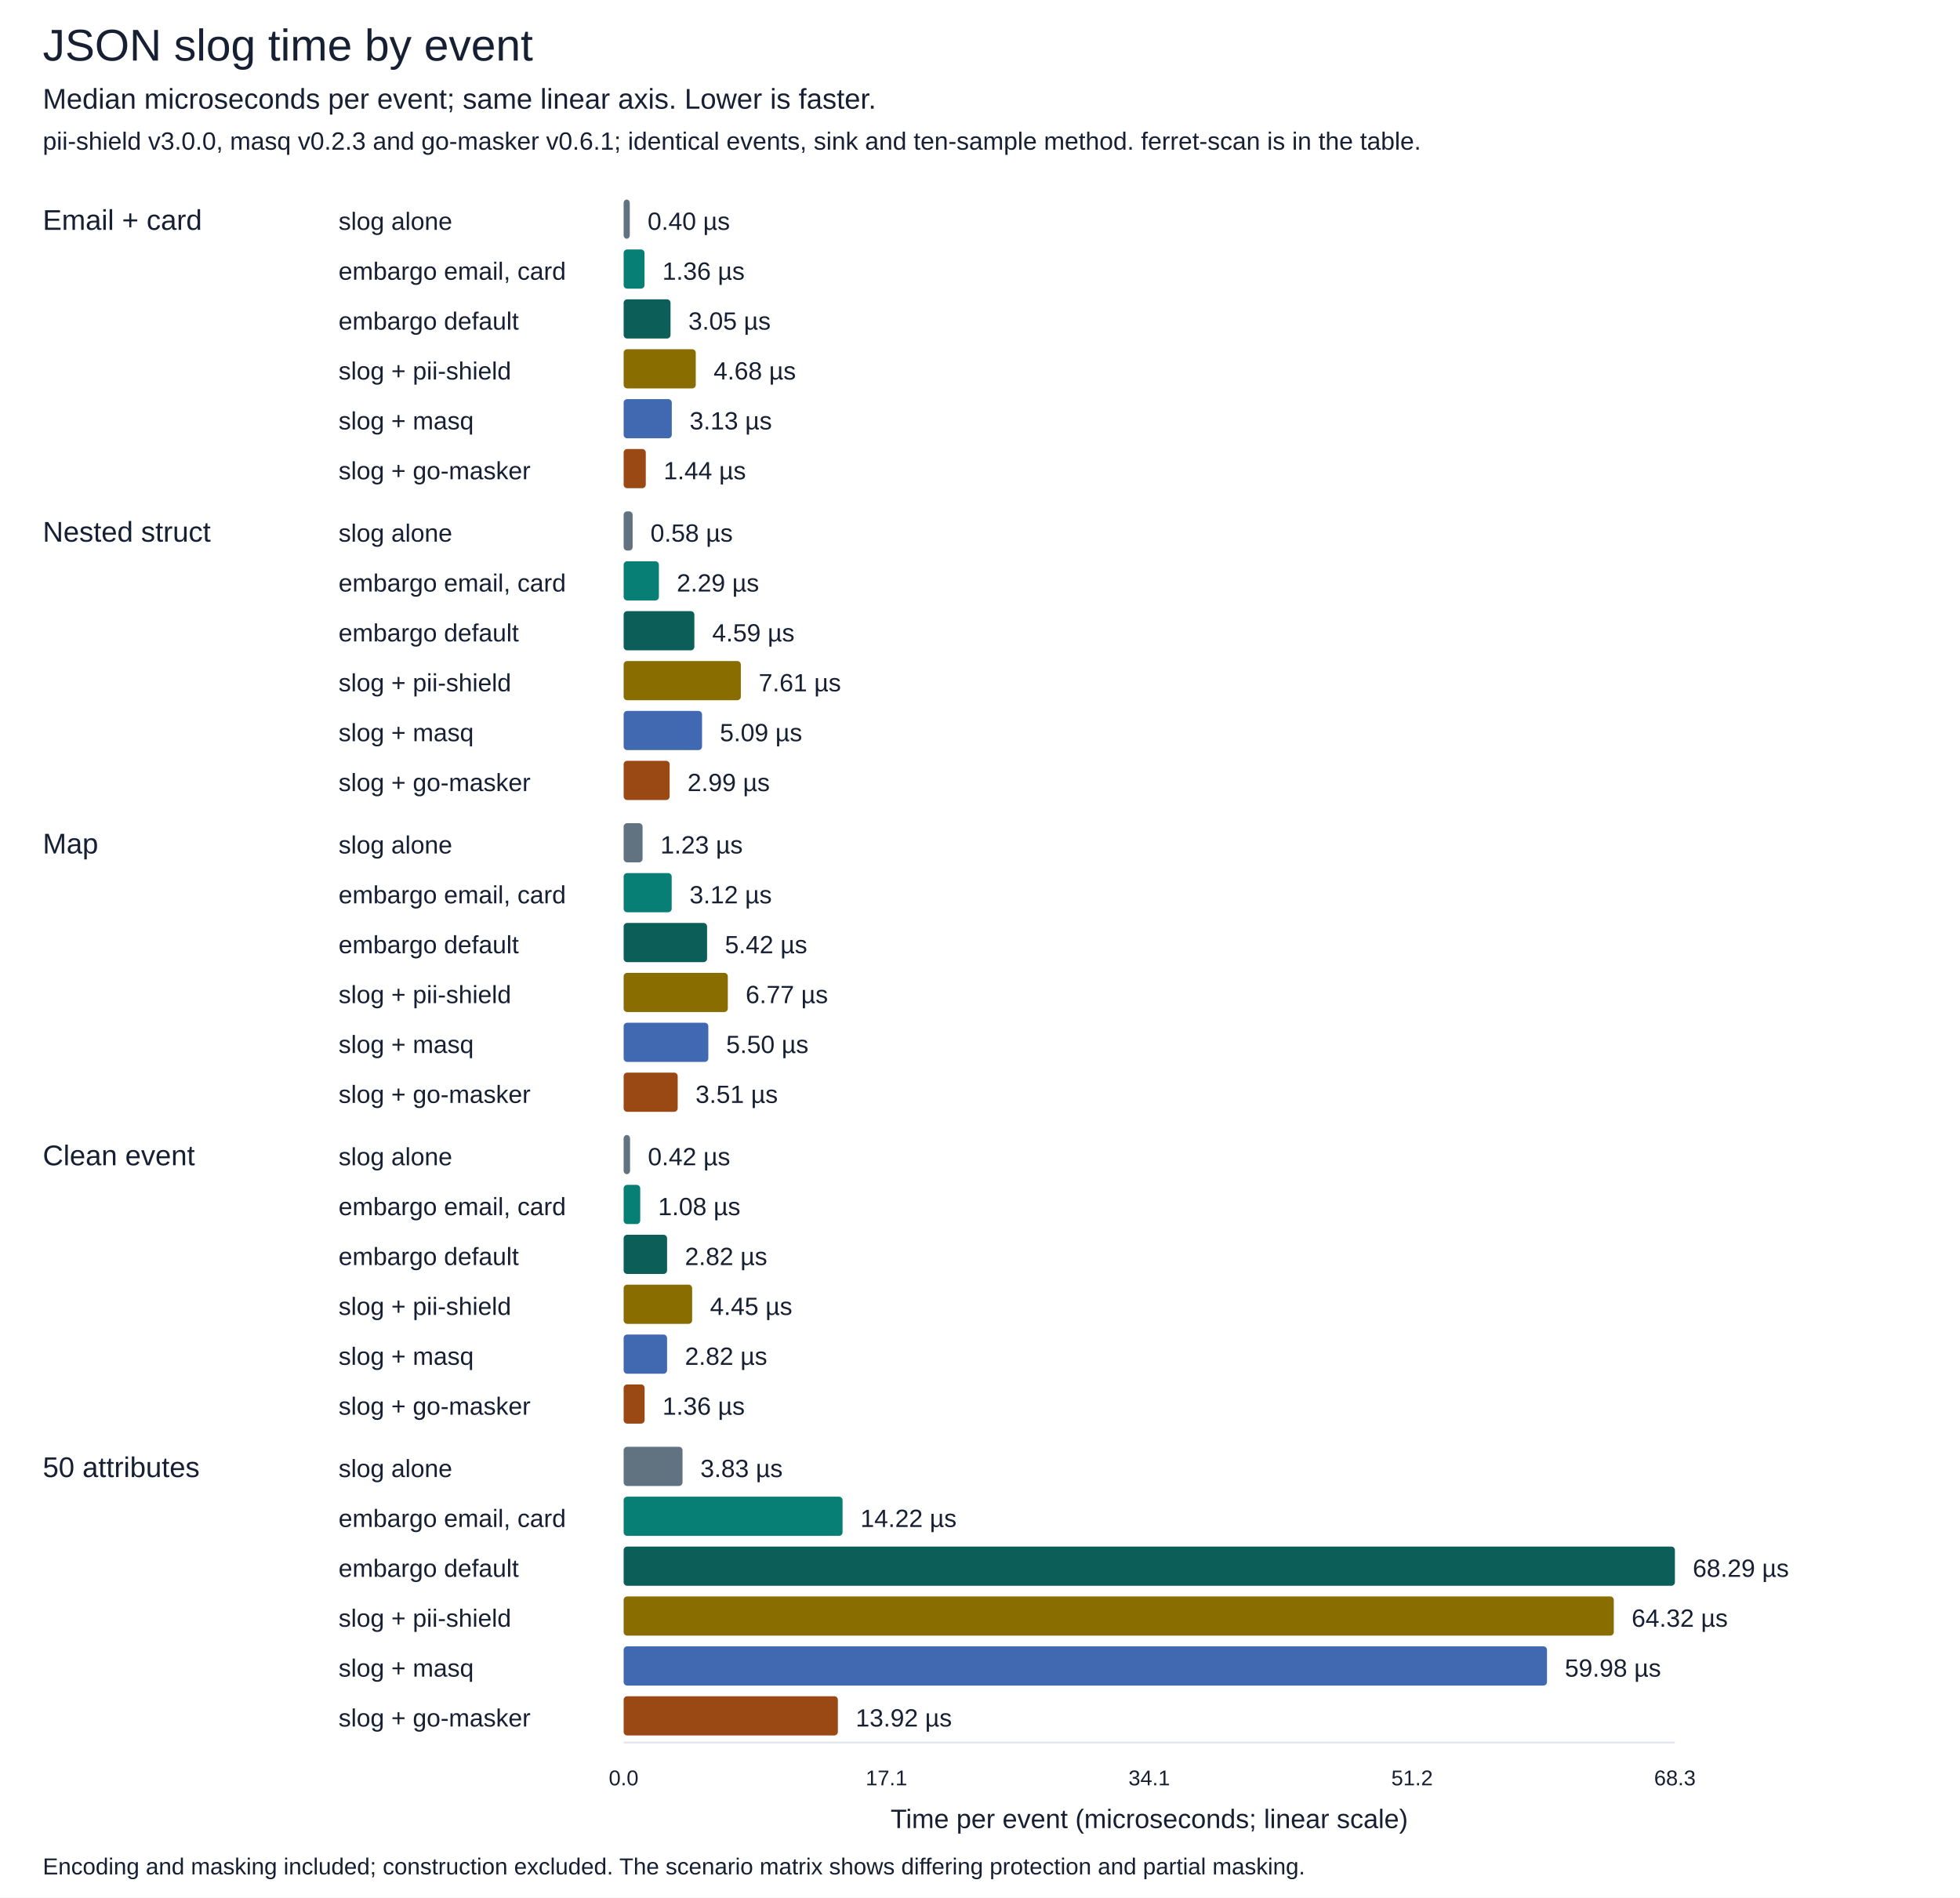
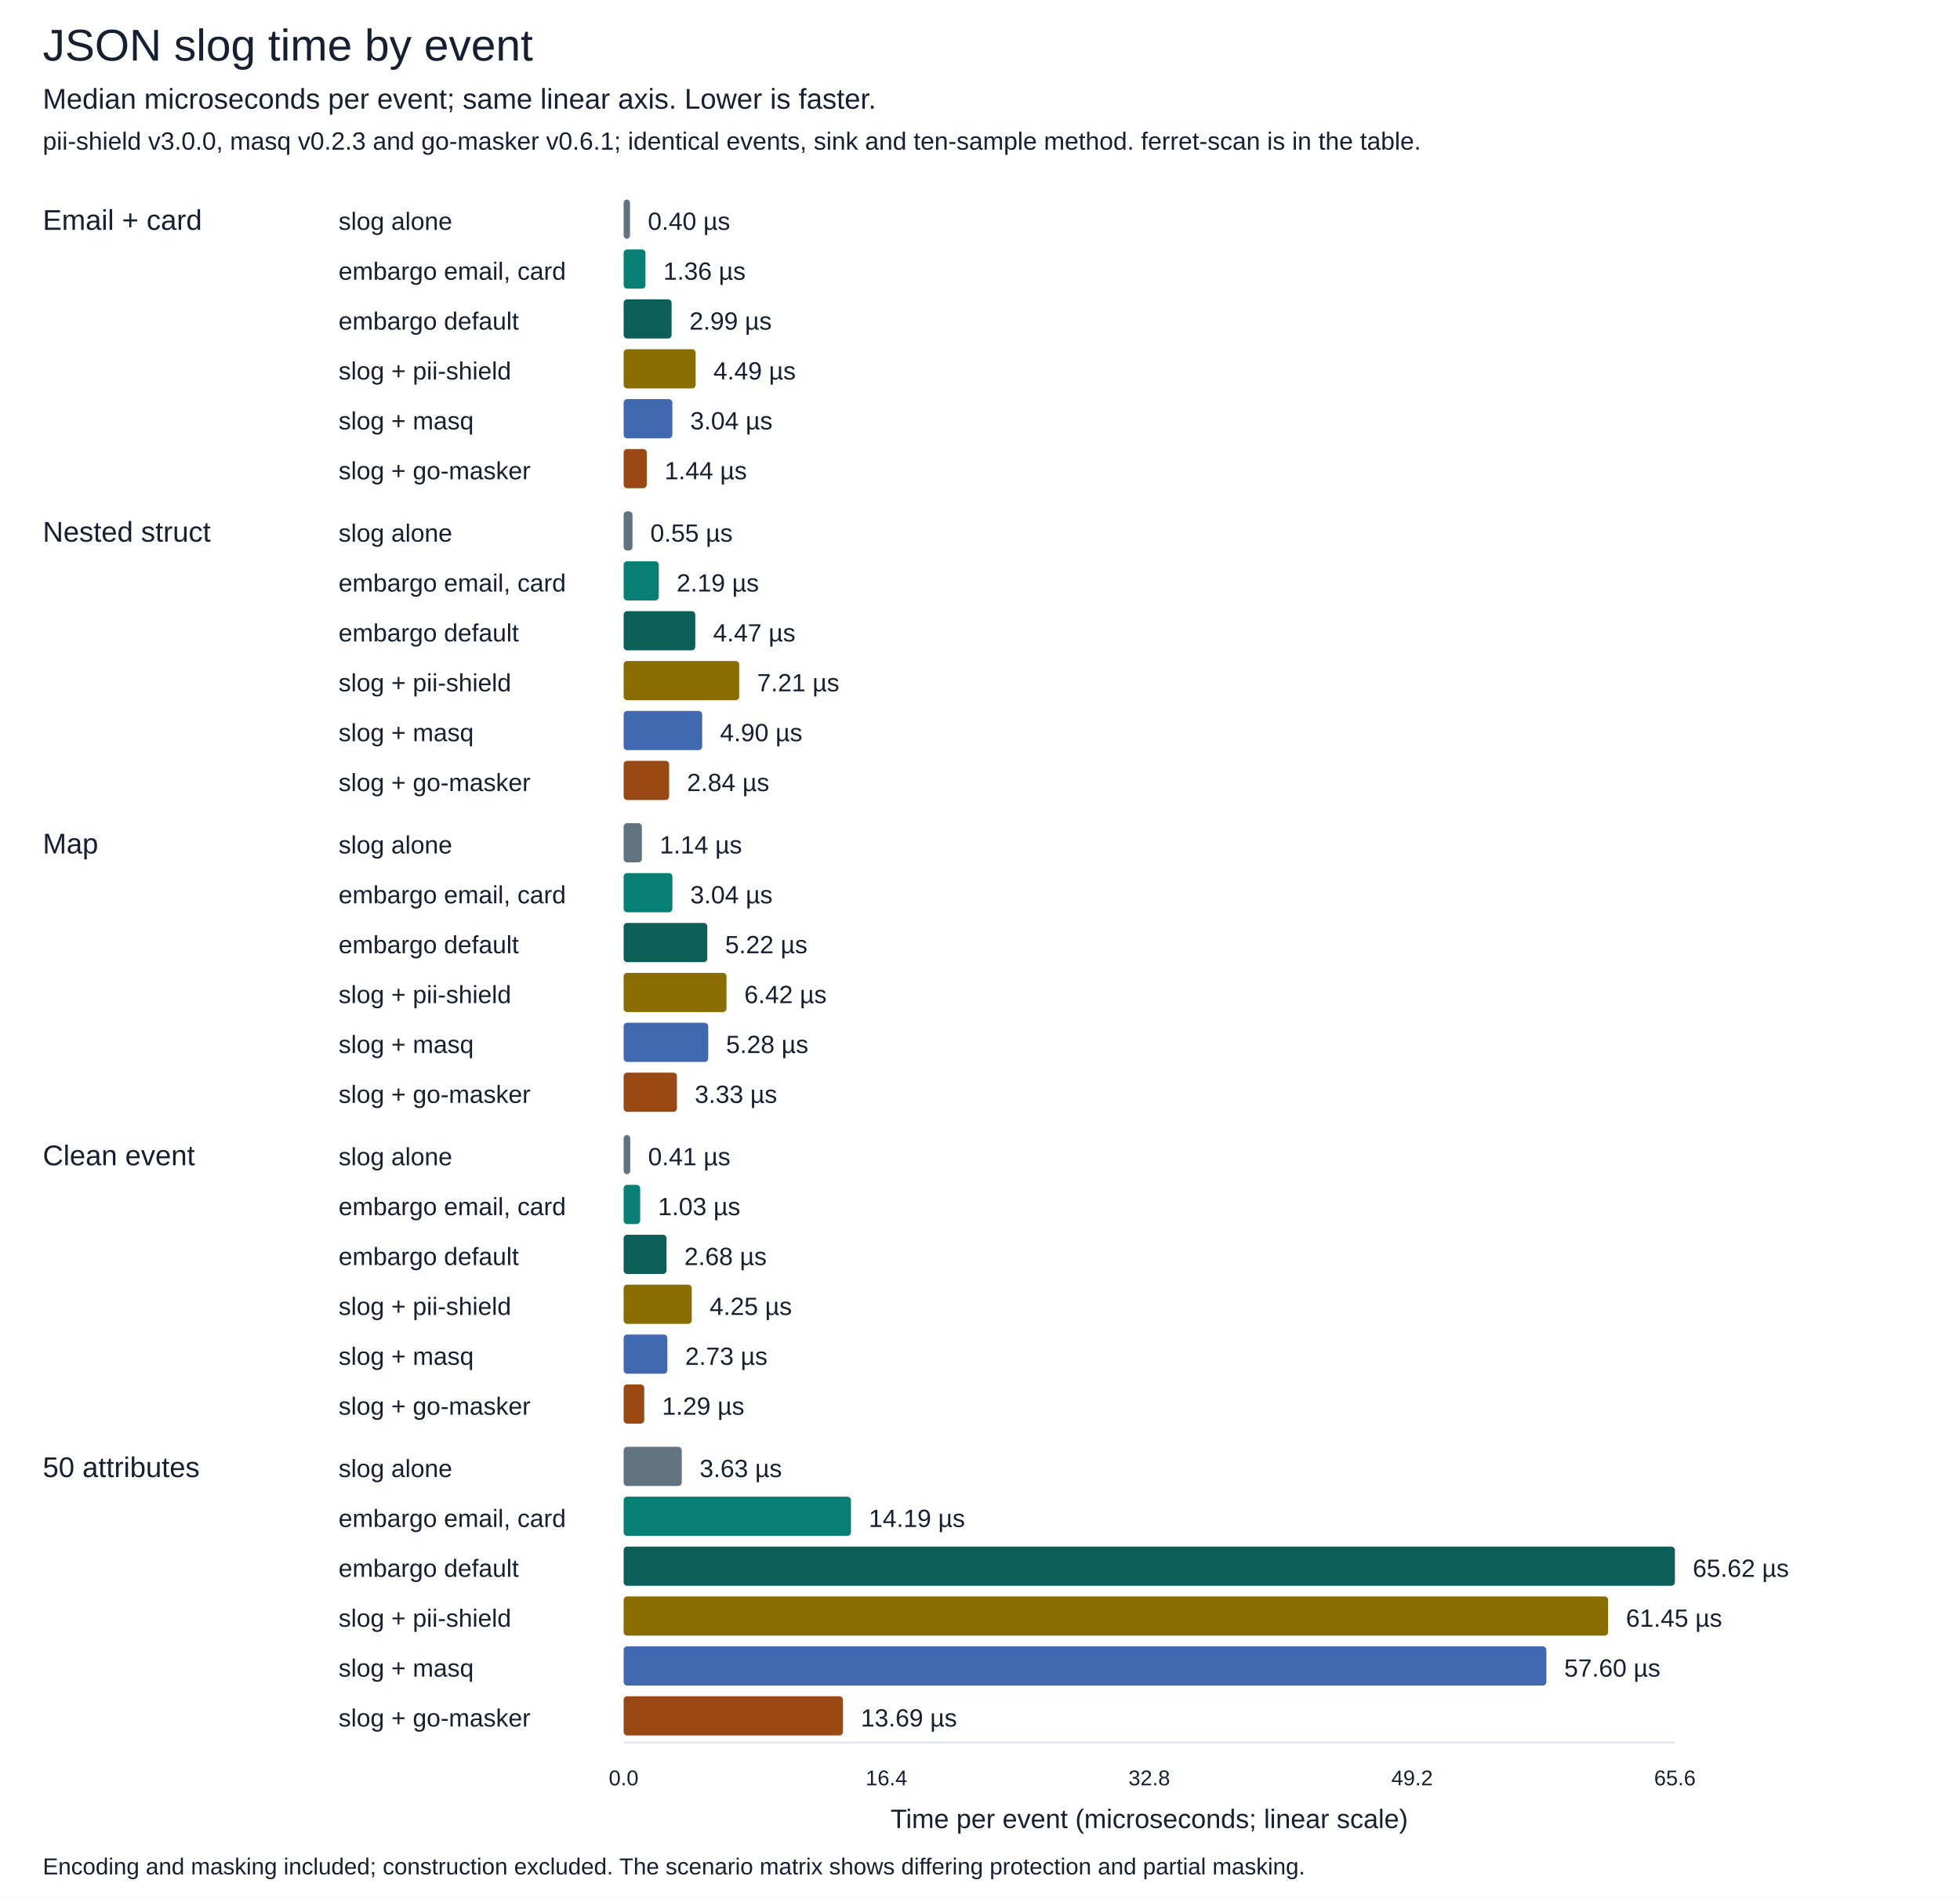
<svg xmlns="http://www.w3.org/2000/svg" width="1100" height="1065" viewBox="0 0 1100 1065" role="img">
  <rect width="100%" height="100%" fill="white" />
  <g font-family="Arial, sans-serif" font-size="15" fill="#172033">
    <text x="24" y="34" font-size="25" fill="#172033" text-anchor="start">JSON slog time by event</text>
    <text x="24" y="61" font-size="16" fill="#172033" text-anchor="start">Median microseconds per event; same linear axis. Lower is faster.</text>
    <text x="24" y="84" font-size="14" fill="#172033" text-anchor="start">pii-shield v3.0.0, masq v0.2.3 and go-masker v0.6.1; identical events, sink and ten-sample method. ferret-scan is in the table.</text>
    <text x="24" y="129" font-size="16" fill="#172033" text-anchor="start">Email + card</text>
    <text x="190" y="129" font-size="14" fill="#172033" text-anchor="start">slog alone</text>
-     <rect x="350" y="112" width="3.45" height="22" rx="2" fill="#617281" />
-     <text x="363.45" y="129" font-size="14" fill="#172033" text-anchor="start">0.40 µs</text>
+     <rect x="350" y="112" width="3.58" height="22" rx="2" fill="#617281" />
+     <text x="363.58" y="129" font-size="14" fill="#172033" text-anchor="start">0.40 µs</text>
    <text x="190" y="157" font-size="14" fill="#172033" text-anchor="start">embargo email, card</text>
-     <rect x="350" y="140" width="11.72" height="22" rx="2" fill="#087f75" />
-     <text x="371.72" y="157" font-size="14" fill="#172033" text-anchor="start">1.36 µs</text>
+     <rect x="350" y="140" width="12.25" height="22" rx="2" fill="#087f75" />
+     <text x="372.25" y="157" font-size="14" fill="#172033" text-anchor="start">1.36 µs</text>
    <text x="190" y="185" font-size="14" fill="#172033" text-anchor="start">embargo default</text>
-     <rect x="350" y="168" width="26.32" height="22" rx="2" fill="#0b5f58" />
-     <text x="386.32" y="185" font-size="14" fill="#172033" text-anchor="start">3.05 µs</text>
+     <rect x="350" y="168" width="26.92" height="22" rx="2" fill="#0b5f58" />
+     <text x="386.92" y="185" font-size="14" fill="#172033" text-anchor="start">2.99 µs</text>
    <text x="190" y="213" font-size="14" fill="#172033" text-anchor="start">slog + pii-shield</text>
-     <rect x="350" y="196" width="40.48" height="22" rx="2" fill="#8a6d00" />
-     <text x="400.48" y="213" font-size="14" fill="#172033" text-anchor="start">4.68 µs</text>
+     <rect x="350" y="196" width="40.40" height="22" rx="2" fill="#8a6d00" />
+     <text x="400.4" y="213" font-size="14" fill="#172033" text-anchor="start">4.49 µs</text>
    <text x="190" y="241" font-size="14" fill="#172033" text-anchor="start">slog + masq</text>
-     <rect x="350" y="224" width="27.03" height="22" rx="2" fill="#4169b1" />
-     <text x="387.03" y="241" font-size="14" fill="#172033" text-anchor="start">3.13 µs</text>
+     <rect x="350" y="224" width="27.35" height="22" rx="2" fill="#4169b1" />
+     <text x="387.35" y="241" font-size="14" fill="#172033" text-anchor="start">3.04 µs</text>
    <text x="190" y="269" font-size="14" fill="#172033" text-anchor="start">slog + go-masker</text>
-     <rect x="350" y="252" width="12.43" height="22" rx="2" fill="#9a4814" />
-     <text x="372.43" y="269" font-size="14" fill="#172033" text-anchor="start">1.44 µs</text>
+     <rect x="350" y="252" width="12.98" height="22" rx="2" fill="#9a4814" />
+     <text x="372.98" y="269" font-size="14" fill="#172033" text-anchor="start">1.44 µs</text>
    <text x="24" y="304" font-size="16" fill="#172033" text-anchor="start">Nested struct</text>
    <text x="190" y="304" font-size="14" fill="#172033" text-anchor="start">slog alone</text>
-     <rect x="350" y="287" width="5.05" height="22" rx="2" fill="#617281" />
-     <text x="365.05" y="304" font-size="14" fill="#172033" text-anchor="start">0.58 µs</text>
+     <rect x="350" y="287" width="4.98" height="22" rx="2" fill="#617281" />
+     <text x="364.98" y="304" font-size="14" fill="#172033" text-anchor="start">0.55 µs</text>
    <text x="190" y="332" font-size="14" fill="#172033" text-anchor="start">embargo email, card</text>
-     <rect x="350" y="315" width="19.79" height="22" rx="2" fill="#087f75" />
-     <text x="379.79" y="332" font-size="14" fill="#172033" text-anchor="start">2.29 µs</text>
+     <rect x="350" y="315" width="19.73" height="22" rx="2" fill="#087f75" />
+     <text x="379.73" y="332" font-size="14" fill="#172033" text-anchor="start">2.19 µs</text>
    <text x="190" y="360" font-size="14" fill="#172033" text-anchor="start">embargo default</text>
-     <rect x="350" y="343" width="39.69" height="22" rx="2" fill="#0b5f58" />
-     <text x="399.69" y="360" font-size="14" fill="#172033" text-anchor="start">4.59 µs</text>
+     <rect x="350" y="343" width="40.21" height="22" rx="2" fill="#0b5f58" />
+     <text x="400.21" y="360" font-size="14" fill="#172033" text-anchor="start">4.47 µs</text>
    <text x="190" y="388" font-size="14" fill="#172033" text-anchor="start">slog + pii-shield</text>
-     <rect x="350" y="371" width="65.78" height="22" rx="2" fill="#8a6d00" />
-     <text x="425.78" y="388" font-size="14" fill="#172033" text-anchor="start">7.61 µs</text>
+     <rect x="350" y="371" width="64.86" height="22" rx="2" fill="#8a6d00" />
+     <text x="424.86" y="388" font-size="14" fill="#172033" text-anchor="start">7.21 µs</text>
    <text x="190" y="416" font-size="14" fill="#172033" text-anchor="start">slog + masq</text>
-     <rect x="350" y="399" width="44.00" height="22" rx="2" fill="#4169b1" />
-     <text x="404.0" y="416" font-size="14" fill="#172033" text-anchor="start">5.09 µs</text>
+     <rect x="350" y="399" width="44.10" height="22" rx="2" fill="#4169b1" />
+     <text x="404.1" y="416" font-size="14" fill="#172033" text-anchor="start">4.90 µs</text>
    <text x="190" y="444" font-size="14" fill="#172033" text-anchor="start">slog + go-masker</text>
-     <rect x="350" y="427" width="25.83" height="22" rx="2" fill="#9a4814" />
-     <text x="385.83" y="444" font-size="14" fill="#172033" text-anchor="start">2.99 µs</text>
+     <rect x="350" y="427" width="25.54" height="22" rx="2" fill="#9a4814" />
+     <text x="385.54" y="444" font-size="14" fill="#172033" text-anchor="start">2.84 µs</text>
    <text x="24" y="479" font-size="16" fill="#172033" text-anchor="start">Map</text>
    <text x="190" y="479" font-size="14" fill="#172033" text-anchor="start">slog alone</text>
-     <rect x="350" y="462" width="10.63" height="22" rx="2" fill="#617281" />
-     <text x="370.63" y="479" font-size="14" fill="#172033" text-anchor="start">1.23 µs</text>
+     <rect x="350" y="462" width="10.24" height="22" rx="2" fill="#617281" />
+     <text x="370.24" y="479" font-size="14" fill="#172033" text-anchor="start">1.14 µs</text>
    <text x="190" y="507" font-size="14" fill="#172033" text-anchor="start">embargo email, card</text>
-     <rect x="350" y="490" width="26.97" height="22" rx="2" fill="#087f75" />
-     <text x="386.97" y="507" font-size="14" fill="#172033" text-anchor="start">3.12 µs</text>
+     <rect x="350" y="490" width="27.37" height="22" rx="2" fill="#087f75" />
+     <text x="387.37" y="507" font-size="14" fill="#172033" text-anchor="start">3.04 µs</text>
    <text x="190" y="535" font-size="14" fill="#172033" text-anchor="start">embargo default</text>
-     <rect x="350" y="518" width="46.83" height="22" rx="2" fill="#0b5f58" />
-     <text x="406.83" y="535" font-size="14" fill="#172033" text-anchor="start">5.42 µs</text>
+     <rect x="350" y="518" width="46.95" height="22" rx="2" fill="#0b5f58" />
+     <text x="406.95" y="535" font-size="14" fill="#172033" text-anchor="start">5.22 µs</text>
    <text x="190" y="563" font-size="14" fill="#172033" text-anchor="start">slog + pii-shield</text>
-     <rect x="350" y="546" width="58.47" height="22" rx="2" fill="#8a6d00" />
-     <text x="418.47" y="563" font-size="14" fill="#172033" text-anchor="start">6.77 µs</text>
+     <rect x="350" y="546" width="57.73" height="22" rx="2" fill="#8a6d00" />
+     <text x="417.73" y="563" font-size="14" fill="#172033" text-anchor="start">6.42 µs</text>
    <text x="190" y="591" font-size="14" fill="#172033" text-anchor="start">slog + masq</text>
-     <rect x="350" y="574" width="47.53" height="22" rx="2" fill="#4169b1" />
-     <text x="407.53" y="591" font-size="14" fill="#172033" text-anchor="start">5.50 µs</text>
+     <rect x="350" y="574" width="47.47" height="22" rx="2" fill="#4169b1" />
+     <text x="407.47" y="591" font-size="14" fill="#172033" text-anchor="start">5.28 µs</text>
    <text x="190" y="619" font-size="14" fill="#172033" text-anchor="start">slog + go-masker</text>
-     <rect x="350" y="602" width="30.34" height="22" rx="2" fill="#9a4814" />
-     <text x="390.34" y="619" font-size="14" fill="#172033" text-anchor="start">3.51 µs</text>
+     <rect x="350" y="602" width="29.92" height="22" rx="2" fill="#9a4814" />
+     <text x="389.92" y="619" font-size="14" fill="#172033" text-anchor="start">3.33 µs</text>
    <text x="24" y="654" font-size="16" fill="#172033" text-anchor="start">Clean event</text>
    <text x="190" y="654" font-size="14" fill="#172033" text-anchor="start">slog alone</text>
-     <rect x="350" y="637" width="3.60" height="22" rx="2" fill="#617281" />
-     <text x="363.6" y="654" font-size="14" fill="#172033" text-anchor="start">0.42 µs</text>
+     <rect x="350" y="637" width="3.71" height="22" rx="2" fill="#617281" />
+     <text x="363.71" y="654" font-size="14" fill="#172033" text-anchor="start">0.41 µs</text>
    <text x="190" y="682" font-size="14" fill="#172033" text-anchor="start">embargo email, card</text>
-     <rect x="350" y="665" width="9.32" height="22" rx="2" fill="#087f75" />
-     <text x="369.32" y="682" font-size="14" fill="#172033" text-anchor="start">1.08 µs</text>
+     <rect x="350" y="665" width="9.28" height="22" rx="2" fill="#087f75" />
+     <text x="369.28" y="682" font-size="14" fill="#172033" text-anchor="start">1.03 µs</text>
    <text x="190" y="710" font-size="14" fill="#172033" text-anchor="start">embargo default</text>
-     <rect x="350" y="693" width="24.38" height="22" rx="2" fill="#0b5f58" />
-     <text x="384.38" y="710" font-size="14" fill="#172033" text-anchor="start">2.82 µs</text>
+     <rect x="350" y="693" width="24.07" height="22" rx="2" fill="#0b5f58" />
+     <text x="384.07" y="710" font-size="14" fill="#172033" text-anchor="start">2.68 µs</text>
    <text x="190" y="738" font-size="14" fill="#172033" text-anchor="start">slog + pii-shield</text>
-     <rect x="350" y="721" width="38.45" height="22" rx="2" fill="#8a6d00" />
-     <text x="398.45" y="738" font-size="14" fill="#172033" text-anchor="start">4.45 µs</text>
+     <rect x="350" y="721" width="38.22" height="22" rx="2" fill="#8a6d00" />
+     <text x="398.22" y="738" font-size="14" fill="#172033" text-anchor="start">4.25 µs</text>
    <text x="190" y="766" font-size="14" fill="#172033" text-anchor="start">slog + masq</text>
-     <rect x="350" y="749" width="24.38" height="22" rx="2" fill="#4169b1" />
-     <text x="384.38" y="766" font-size="14" fill="#172033" text-anchor="start">2.82 µs</text>
+     <rect x="350" y="749" width="24.53" height="22" rx="2" fill="#4169b1" />
+     <text x="384.53" y="766" font-size="14" fill="#172033" text-anchor="start">2.73 µs</text>
    <text x="190" y="794" font-size="14" fill="#172033" text-anchor="start">slog + go-masker</text>
-     <rect x="350" y="777" width="11.78" height="22" rx="2" fill="#9a4814" />
-     <text x="371.78" y="794" font-size="14" fill="#172033" text-anchor="start">1.36 µs</text>
+     <rect x="350" y="777" width="11.56" height="22" rx="2" fill="#9a4814" />
+     <text x="371.56" y="794" font-size="14" fill="#172033" text-anchor="start">1.29 µs</text>
    <text x="24" y="829" font-size="16" fill="#172033" text-anchor="start">50 attributes</text>
    <text x="190" y="829" font-size="14" fill="#172033" text-anchor="start">slog alone</text>
-     <rect x="350" y="812" width="33.05" height="22" rx="2" fill="#617281" />
-     <text x="393.05" y="829" font-size="14" fill="#172033" text-anchor="start">3.83 µs</text>
+     <rect x="350" y="812" width="32.63" height="22" rx="2" fill="#617281" />
+     <text x="392.63" y="829" font-size="14" fill="#172033" text-anchor="start">3.63 µs</text>
    <text x="190" y="857" font-size="14" fill="#172033" text-anchor="start">embargo email, card</text>
-     <rect x="350" y="840" width="122.87" height="22" rx="2" fill="#087f75" />
-     <text x="482.87" y="857" font-size="14" fill="#172033" text-anchor="start">14.22 µs</text>
+     <rect x="350" y="840" width="127.59" height="22" rx="2" fill="#087f75" />
+     <text x="487.59" y="857" font-size="14" fill="#172033" text-anchor="start">14.19 µs</text>
    <text x="190" y="885" font-size="14" fill="#172033" text-anchor="start">embargo default</text>
    <rect x="350" y="868" width="590.00" height="22" rx="2" fill="#0b5f58" />
-     <text x="950.0" y="885" font-size="14" fill="#172033" text-anchor="start">68.29 µs</text>
+     <text x="950.0" y="885" font-size="14" fill="#172033" text-anchor="start">65.62 µs</text>
    <text x="190" y="913" font-size="14" fill="#172033" text-anchor="start">slog + pii-shield</text>
-     <rect x="350" y="896" width="555.70" height="22" rx="2" fill="#8a6d00" />
-     <text x="915.7" y="913" font-size="14" fill="#172033" text-anchor="start">64.32 µs</text>
+     <rect x="350" y="896" width="552.51" height="22" rx="2" fill="#8a6d00" />
+     <text x="912.51" y="913" font-size="14" fill="#172033" text-anchor="start">61.45 µs</text>
    <text x="190" y="941" font-size="14" fill="#172033" text-anchor="start">slog + masq</text>
-     <rect x="350" y="924" width="518.21" height="22" rx="2" fill="#4169b1" />
-     <text x="878.21" y="941" font-size="14" fill="#172033" text-anchor="start">59.98 µs</text>
+     <rect x="350" y="924" width="517.87" height="22" rx="2" fill="#4169b1" />
+     <text x="877.87" y="941" font-size="14" fill="#172033" text-anchor="start">57.60 µs</text>
    <text x="190" y="969" font-size="14" fill="#172033" text-anchor="start">slog + go-masker</text>
-     <rect x="350" y="952" width="120.23" height="22" rx="2" fill="#9a4814" />
-     <text x="480.23" y="969" font-size="14" fill="#172033" text-anchor="start">13.92 µs</text>
+     <rect x="350" y="952" width="123.08" height="22" rx="2" fill="#9a4814" />
+     <text x="483.08" y="969" font-size="14" fill="#172033" text-anchor="start">13.69 µs</text>
    <path d="M350,978 L940,978" stroke="#e1e5ec" />
    <text x="350.0" y="1002" font-size="12" fill="#172033" text-anchor="middle">0.0</text>
-     <text x="497.5" y="1002" font-size="12" fill="#172033" text-anchor="middle">17.1</text>
-     <text x="645.0" y="1002" font-size="12" fill="#172033" text-anchor="middle">34.1</text>
-     <text x="792.5" y="1002" font-size="12" fill="#172033" text-anchor="middle">51.2</text>
-     <text x="940.0" y="1002" font-size="12" fill="#172033" text-anchor="middle">68.3</text>
+     <text x="497.5" y="1002" font-size="12" fill="#172033" text-anchor="middle">16.4</text>
+     <text x="645.0" y="1002" font-size="12" fill="#172033" text-anchor="middle">32.8</text>
+     <text x="792.5" y="1002" font-size="12" fill="#172033" text-anchor="middle">49.2</text>
+     <text x="940.0" y="1002" font-size="12" fill="#172033" text-anchor="middle">65.6</text>
    <text x="645" y="1026" font-size="15" fill="#172033" text-anchor="middle">Time per event (microseconds; linear scale)</text>
    <text x="24" y="1052" font-size="13" fill="#172033" text-anchor="start">Encoding and masking included; construction excluded. The scenario matrix shows differing protection and partial masking.</text>
  </g>
</svg>
